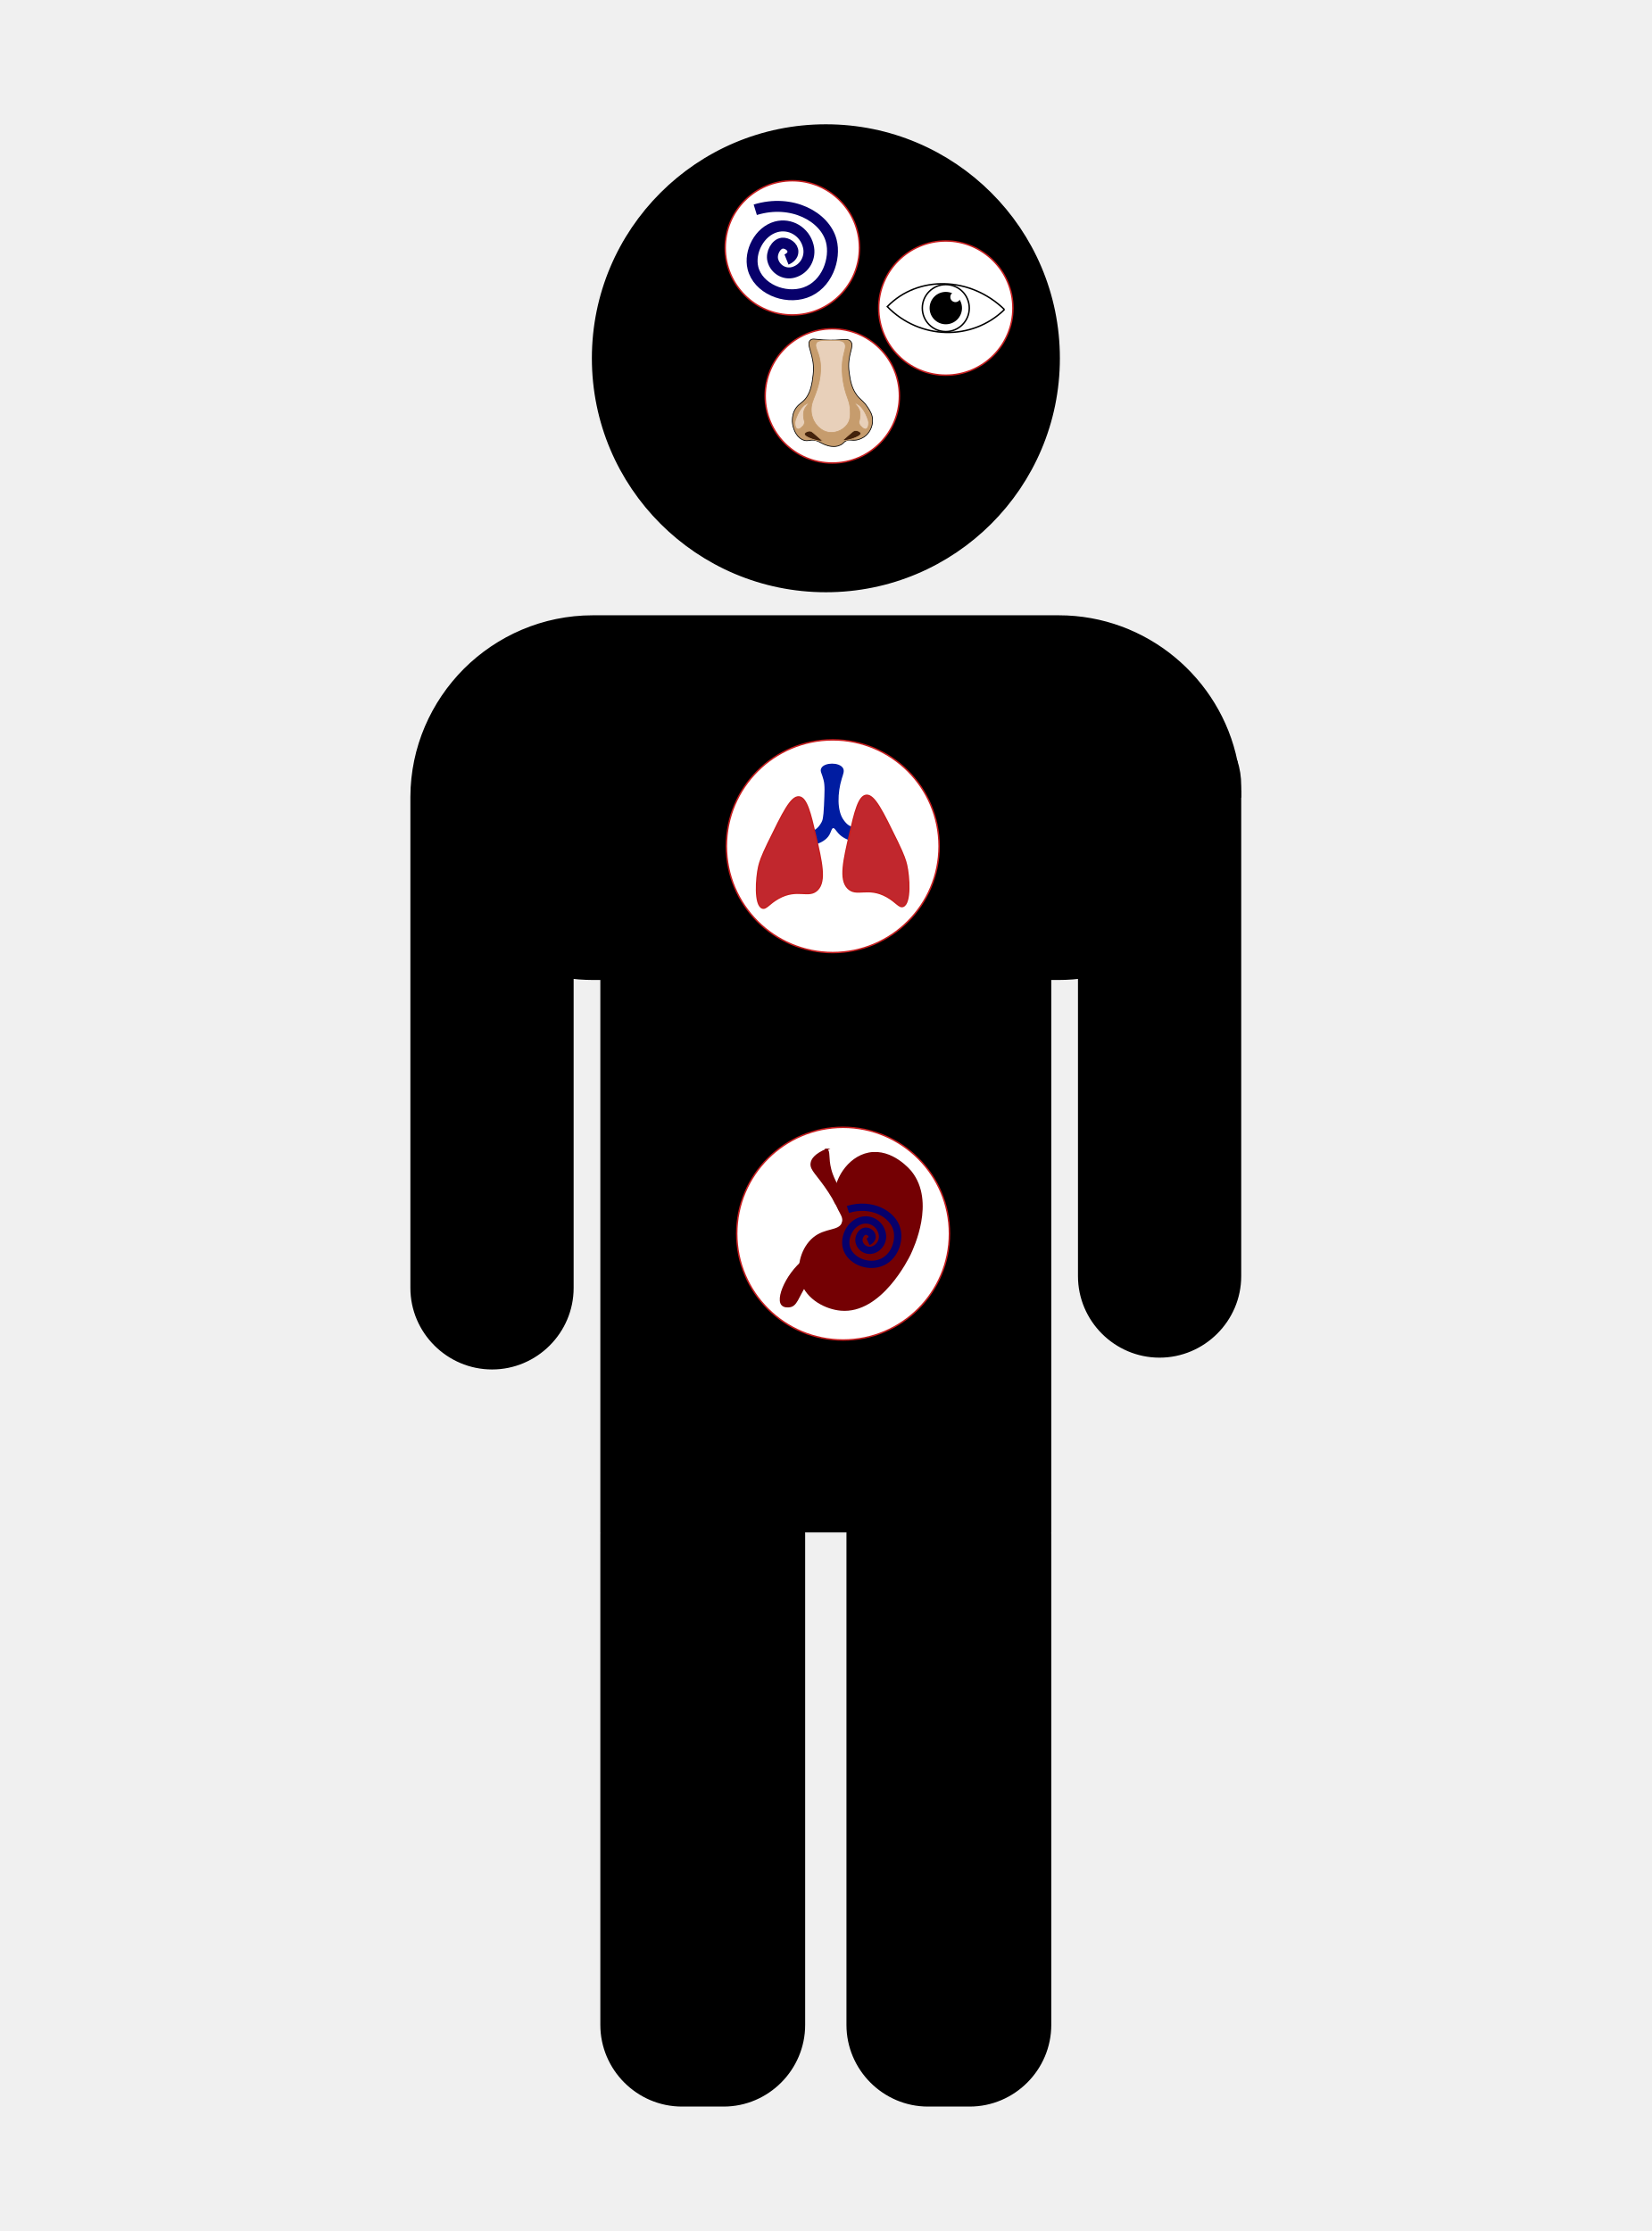
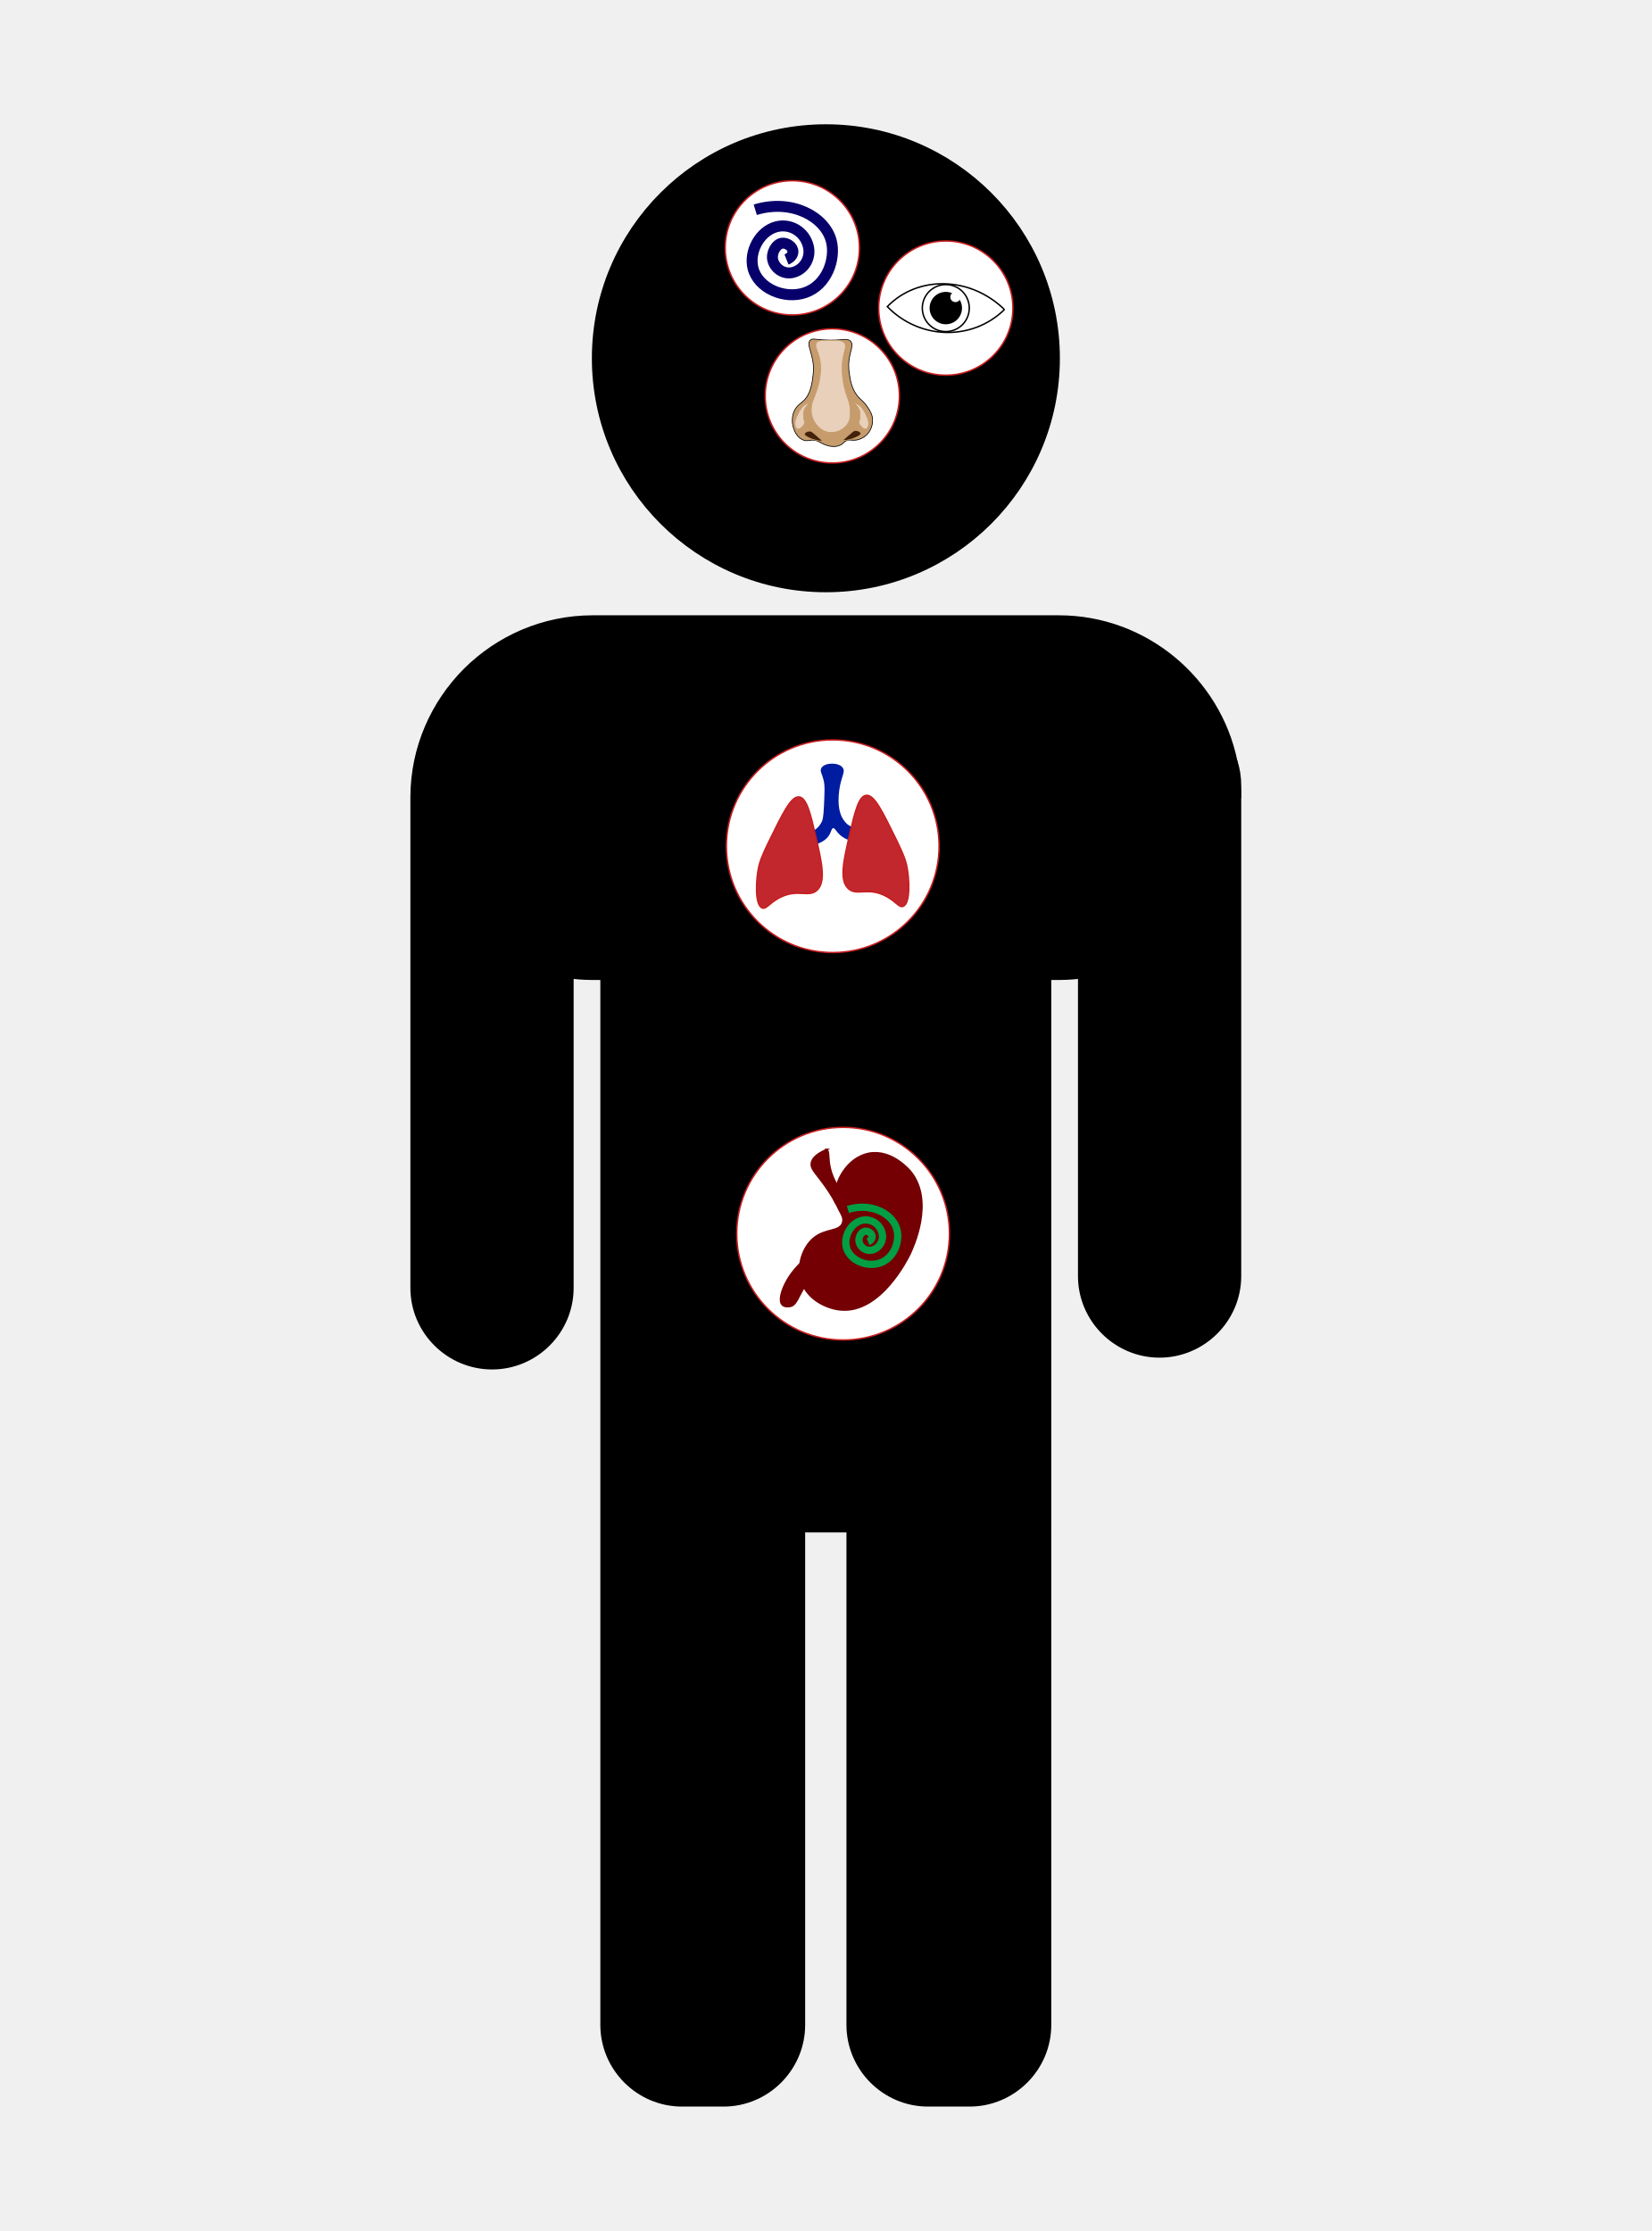
<svg xmlns="http://www.w3.org/2000/svg" id="Layer_1" version="1.1" viewBox="0 0 113.21 152.94">
  <defs>
    <style>
      .st0 {
        fill: #740003;
        stroke: #740003;
      }

      .st0, .st1, .st2, .st3, .st4, .st5, .st6, .st7, .st8, .st9, .st10, .st11, .st12 {
        stroke-miterlimit: 10;
      }

-       .st0, .st1, .st3, .st4, .st6, .st7, .st10 {
+       .st0, .st1, .st2, .st3, .st6, .st7, .st10 {
        stroke-width: .1px;
      }

-       .st1, .st2 {
+       .st1, .st2, .st5, .st8 {
+         stroke: #000;
+       }
+ 
+       .st1, .st4 {
        fill: none;
      }

-       .st1, .st3, .st5, .st8 {
-         stroke: #000;
-       }
- 
-       .st2 {
-         stroke-width: .5px;
-       }
- 
-       .st2, .st12 {
-         stroke: #07006b;
+       .st3 {
+         fill: #001ca1;
+         stroke: #001ca1;
      }

      .st4 {
-         fill: #001ca1;
-         stroke: #001ca1;
+         stroke: #009f43;
+         stroke-width: .5px;
      }

      .st6 {
        fill: #c1272d;
      }

      .st6, .st7 {
        stroke: #c71e1f;
      }

      .st7, .st10, .st12 {
        fill: #fff;
      }

      .st8 {
        fill: #c69c6d;
      }

      .st8, .st9, .st11 {
        stroke-width: .05px;
      }

      .st9 {
        fill: #e8d0ba;
      }

      .st9, .st11 {
        stroke: #c69c6d;
      }

      .st10 {
        stroke: #fff;
      }

      .st11 {
        fill: #42210b;
      }

      .st12 {
+         stroke: #07006b;
        stroke-width: .75px;
      }
    </style>
  </defs>
  <g>
    <circle class="st5" cx="56.61" cy="24.56" r="15.54" />
    <path class="st5" d="M84.58,53.85v.83c0-.81-.08-1.61-.24-2.38.16.49.24,1.01.24,1.55Z" />
    <path class="st5" d="M84.58,54.68v32.8c0,2.8-2.3,5.09-5.1,5.09s-5.09-2.29-5.09-5.09v-20.94c-.59.09-1.19.14-1.81.14h-1.02v37.87h-.05c.04.21.05.42.05.64v33.62c0,2.8-2.29,5.1-5.1,5.1h-2.85c-2.8,0-5.09-2.3-5.09-5.1v-33.62c0-.22,0-.43.05-.64h-3.93c.04.21.05.42.05.64v33.62c0,2.8-2.29,5.1-5.09,5.1h-2.85c-2.81,0-5.1-2.3-5.1-5.1v-33.62c0-.22,0-.43.05-.64h-.05v-37.87h-1.02c-.62,0-1.22-.05-1.81-.14v21.75c0,2.8-2.29,5.09-5.09,5.09s-5.1-2.29-5.1-5.09v-33.66c.01-3.28,1.36-6.26,3.52-8.43,2.18-2.17,5.18-3.52,8.48-3.52h31.95c5.77,0,10.63,4.13,11.75,9.59v.03c.16.77.24,1.57.24,2.38h.01Z" />
  </g>
  <g>
    <circle class="st7" cx="57.08" cy="58.01" r="7.29" />
-     <path class="st4" d="M56.34,52.69c-.1.17.05.31.16.77.1.38.07.84.03,1.78-.04.86-.1,1.02-.19,1.18-.08.13-.28.49-.67.6-.38.11-.63-.1-.8.06-.15.14-.16.48,0,.65.34.37,1.57.13,1.94-.53.12-.21.15-.46.29-.48s.24.2.41.38c.49.54,1.45.69,1.73.4.13-.13.14-.39.04-.52-.04-.05-.09-.08-.4-.16-.35-.08-.41-.07-.53-.11-.28-.09-.45-.31-.55-.45-.5-.66-.44-1.93-.15-2.89.1-.32.19-.52.09-.69-.23-.38-1.2-.37-1.4,0h0Z" />
+     <path class="st3" d="M56.34,52.69c-.1.17.05.31.16.77.1.38.07.84.03,1.78-.04.86-.1,1.02-.19,1.18-.08.13-.28.49-.67.6-.38.11-.63-.1-.8.06-.15.14-.16.48,0,.65.34.37,1.57.13,1.94-.53.12-.21.15-.46.29-.48s.24.2.41.38c.49.54,1.45.69,1.73.4.13-.13.14-.39.04-.52-.04-.05-.09-.08-.4-.16-.35-.08-.41-.07-.53-.11-.28-.09-.45-.31-.55-.45-.5-.66-.44-1.93-.15-2.89.1-.32.19-.52.09-.69-.23-.38-1.2-.37-1.4,0h0Z" />
    <path class="st6" d="M54.77,54.63c.53.05.79,1.19,1.13,2.64.41,1.78.73,3.13.13,3.73s-1.36-.15-2.67.58c-.66.37-.85.77-1.12.66-.53-.22-.41-2.03-.23-2.83.07-.3.18-.66.63-1.59,1.03-2.11,1.58-3.24,2.13-3.19Z" />
    <path class="st6" d="M59.38,54.52c-.53.05-.79,1.19-1.13,2.64-.41,1.78-.73,3.13-.13,3.73s1.36-.15,2.67.58c.66.37.85.77,1.12.66.53-.22.41-2.03.23-2.83-.07-.3-.18-.66-.63-1.59-1.03-2.11-1.58-3.24-2.13-3.19Z" />
  </g>
  <g>
    <circle class="st7" cx="57.05" cy="27.14" r="4.6" />
    <path class="st8" d="M55.55,23.31c-.36.32.34,1.06.19,2.35-.07.61-.17,1.41-.73,1.88-.15.13-.4.28-.56.62-.16.33-.14.65-.14.76.03.4.22.99.69,1.22.4.2.58-.11,1.09.12.18.08.33.2.65.29.17.05.3.06.4.06.07,0,.25,0,.44-.09.26-.11.23-.22.44-.31.23-.1.33,0,.65-.04.04,0,.31-.05.55-.21.37-.24.61-.71.59-1.17,0-.37-.18-.63-.34-.88-.22-.34-.41-.46-.59-.65-.5-.52-.6-1.2-.67-1.7-.19-1.28.43-1.83.08-2.18-.24-.24-.52,0-1.85-.08-.62-.04-.75-.11-.88.01h-.01Z" />
    <path class="st11" d="M55.14,29.76c0-.11.21-.22.38-.21.11.01.18.07.36.23.43.38.49.41.48.43-.06.12-1.23-.2-1.22-.46h0Z" />
    <path class="st11" d="M59.01,29.72c0-.11-.21-.22-.38-.21-.11.01-.18.07-.36.23-.43.38-.49.41-.48.43.06.12,1.23-.2,1.22-.46h0Z" />
    <path class="st9" d="M54.67,29.41c.11.04.24-.08.31-.15.05-.04.14-.13.16-.25.02-.09,0-.15-.03-.25,0,0-.05-.21-.03-.46.04-.39.38-.61.34-.66-.03-.03-.19.07-.28.13-.07.06-.14.12-.23.24-.05.07-.18.25-.3.55-.09.23-.14.35-.12.51,0,.06.03.29.17.34h0Z" />
    <path class="st9" d="M59.36,29.41c-.11.04-.24-.08-.31-.15-.05-.04-.14-.13-.16-.25-.02-.09,0-.15.03-.25,0,0,.05-.21.03-.46-.04-.39-.38-.61-.34-.66.03-.03.19.07.28.13.07.06.14.12.23.24.05.07.18.25.3.55.09.23.14.35.12.51,0,.06-.03.29-.17.34h0Z" />
    <path class="st9" d="M55.97,23.49c-.18.24.11.53.23,1.18.19,1.01-.19,2.05-.31,2.36-.14.38-.32.7-.28,1.19.03.37.17.62.2.67.06.11.38.66,1.02.75.56.07,1.11-.25,1.33-.68.13-.26.13-.5.12-.77,0-.5-.15-.81-.27-1.16-.07-.21-.41-1.29-.24-2.41.1-.61.29-.9.1-1.12-.14-.17-.41-.17-.94-.17-.57,0-.85,0-.98.17h.02Z" />
  </g>
  <g>
    <circle class="st7" cx="64.83" cy="21.12" r="4.6" />
    <g>
      <path class="st1" d="M68.85,21.22c-2.33-2.27-5.93-2.37-8.03-.2,2.22,2.28,5.81,2.37,8.03.2" />
      <circle class="st1" cx="64.83" cy="21.12" r="1.61" />
-       <circle class="st3" cx="64.83" cy="21.12" r="1.06" />
+       <circle class="st2" cx="64.83" cy="21.12" r="1.06" />
      <circle class="st10" cx="65.49" cy="20.36" r=".3" />
    </g>
  </g>
  <g>
    <circle class="st7" cx="54.31" cy="16.99" r="4.6" />
    <path class="st12" d="M51.77,14.38c2.51-.77,4.78.48,5.21,2.13.32,1.22-.28,3.03-1.79,3.55-1.42.49-3.24-.29-3.58-1.69-.27-1.11.44-2.5,1.59-2.82.96-.26,1.95.32,2.2,1.31.21.79-.25,1.6-1.02,1.81-.61.17-1.25-.21-1.41-.84-.12-.48.22-1.11.65-1.16.32-.03.75.24.73.6,0,.22-.19.42-.44.52" />
  </g>
  <circle class="st7" cx="57.79" cy="84.57" r="7.29" />
  <path class="st0" d="M56.67,78.79c.21.14.06.6.26,1.37.02.09.25.96.85,1.61.44.47.92.65,1.44.83.8.28,1.33.22,1.47.66,0,.01.12.3-.01.49-.36.49-2.31.09-3.29-1.1-.23-.28-.1-.24-.57-.95-.8-1.22-1.27-1.5-1.21-1.95.03-.26.24-.61,1.07-.96Z" />
  <path class="st0" d="M57.74,83.85c.21-.52-.4-.86-.48-1.68-.13-1.2.85-2.83,2.29-3.11,1.61-.31,2.86,1.22,2.91,1.29,1.6,2.04.13,5.17-.09,5.64-.12.24-1.98,4.06-4.74,3.81-1-.09-2.31-.73-2.7-1.96-.34-1.07.07-2.33.84-2.97.81-.67,1.73-.42,1.98-1.02h0Z" />
  <path class="st0" d="M59.97,86.24c-.21.2-.64-.1-1.51-.08-.11,0-1.08.01-1.93.52-.63.37-.95.87-1.3,1.4-.54.83-.63,1.45-1.13,1.49-.02,0-.35.06-.51-.15-.41-.54.6-2.65,2.13-3.44.36-.19.28-.05,1.16-.39,1.51-.57,1.94-1.03,2.4-.84.26.11.56.44.68,1.48Z" />
-   <path class="st2" d="M58.12,82.91c1.62-.5,3.09.31,3.36,1.38.21.79-.18,1.96-1.16,2.29-.92.32-2.09-.19-2.31-1.09-.17-.72.28-1.61,1.03-1.82.62-.17,1.26.21,1.42.85.14.51-.16,1.03-.66,1.17-.39.11-.81-.14-.91-.54-.08-.31.14-.72.42-.75.21-.02.48.15.47.39,0,.14-.12.27-.28.34" />
+   <path class="st4" d="M58.12,82.91c1.62-.5,3.09.31,3.36,1.38.21.79-.18,1.96-1.16,2.29-.92.32-2.09-.19-2.31-1.09-.17-.72.28-1.61,1.03-1.82.62-.17,1.26.21,1.42.85.14.51-.16,1.03-.66,1.17-.39.11-.81-.14-.91-.54-.08-.31.14-.72.42-.75.21-.02.48.15.47.39,0,.14-.12.27-.28.34" />
</svg>
